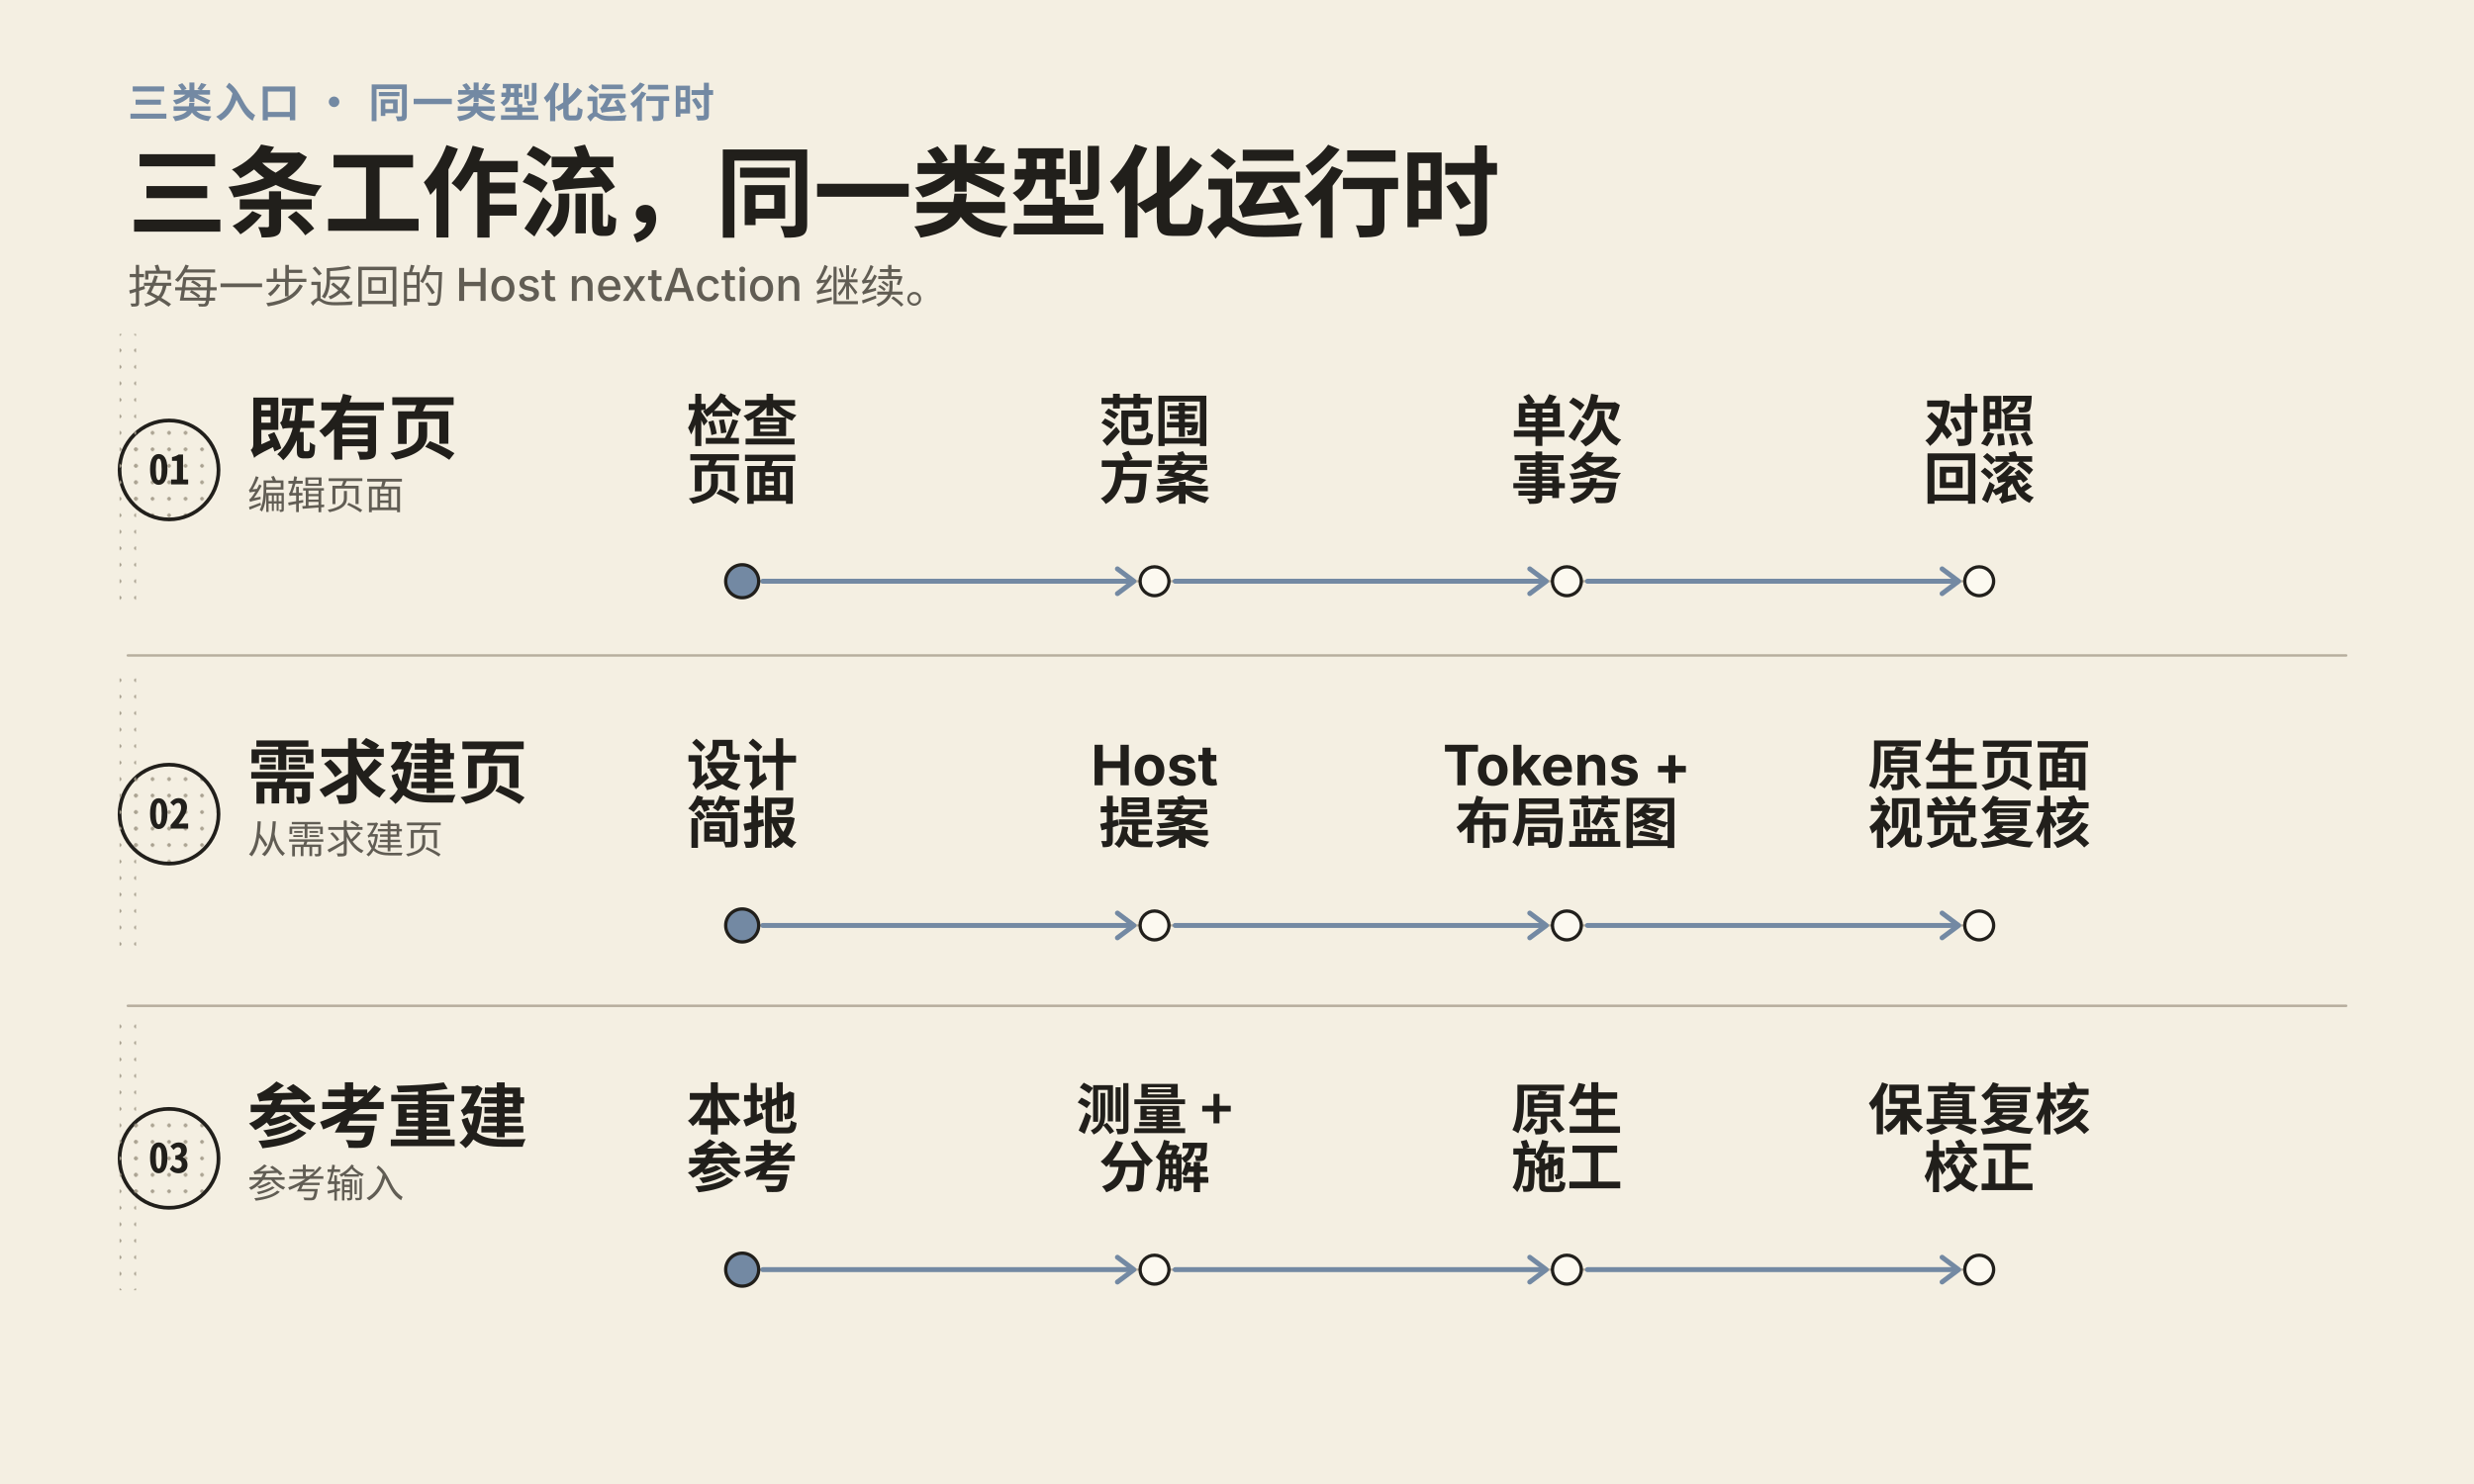
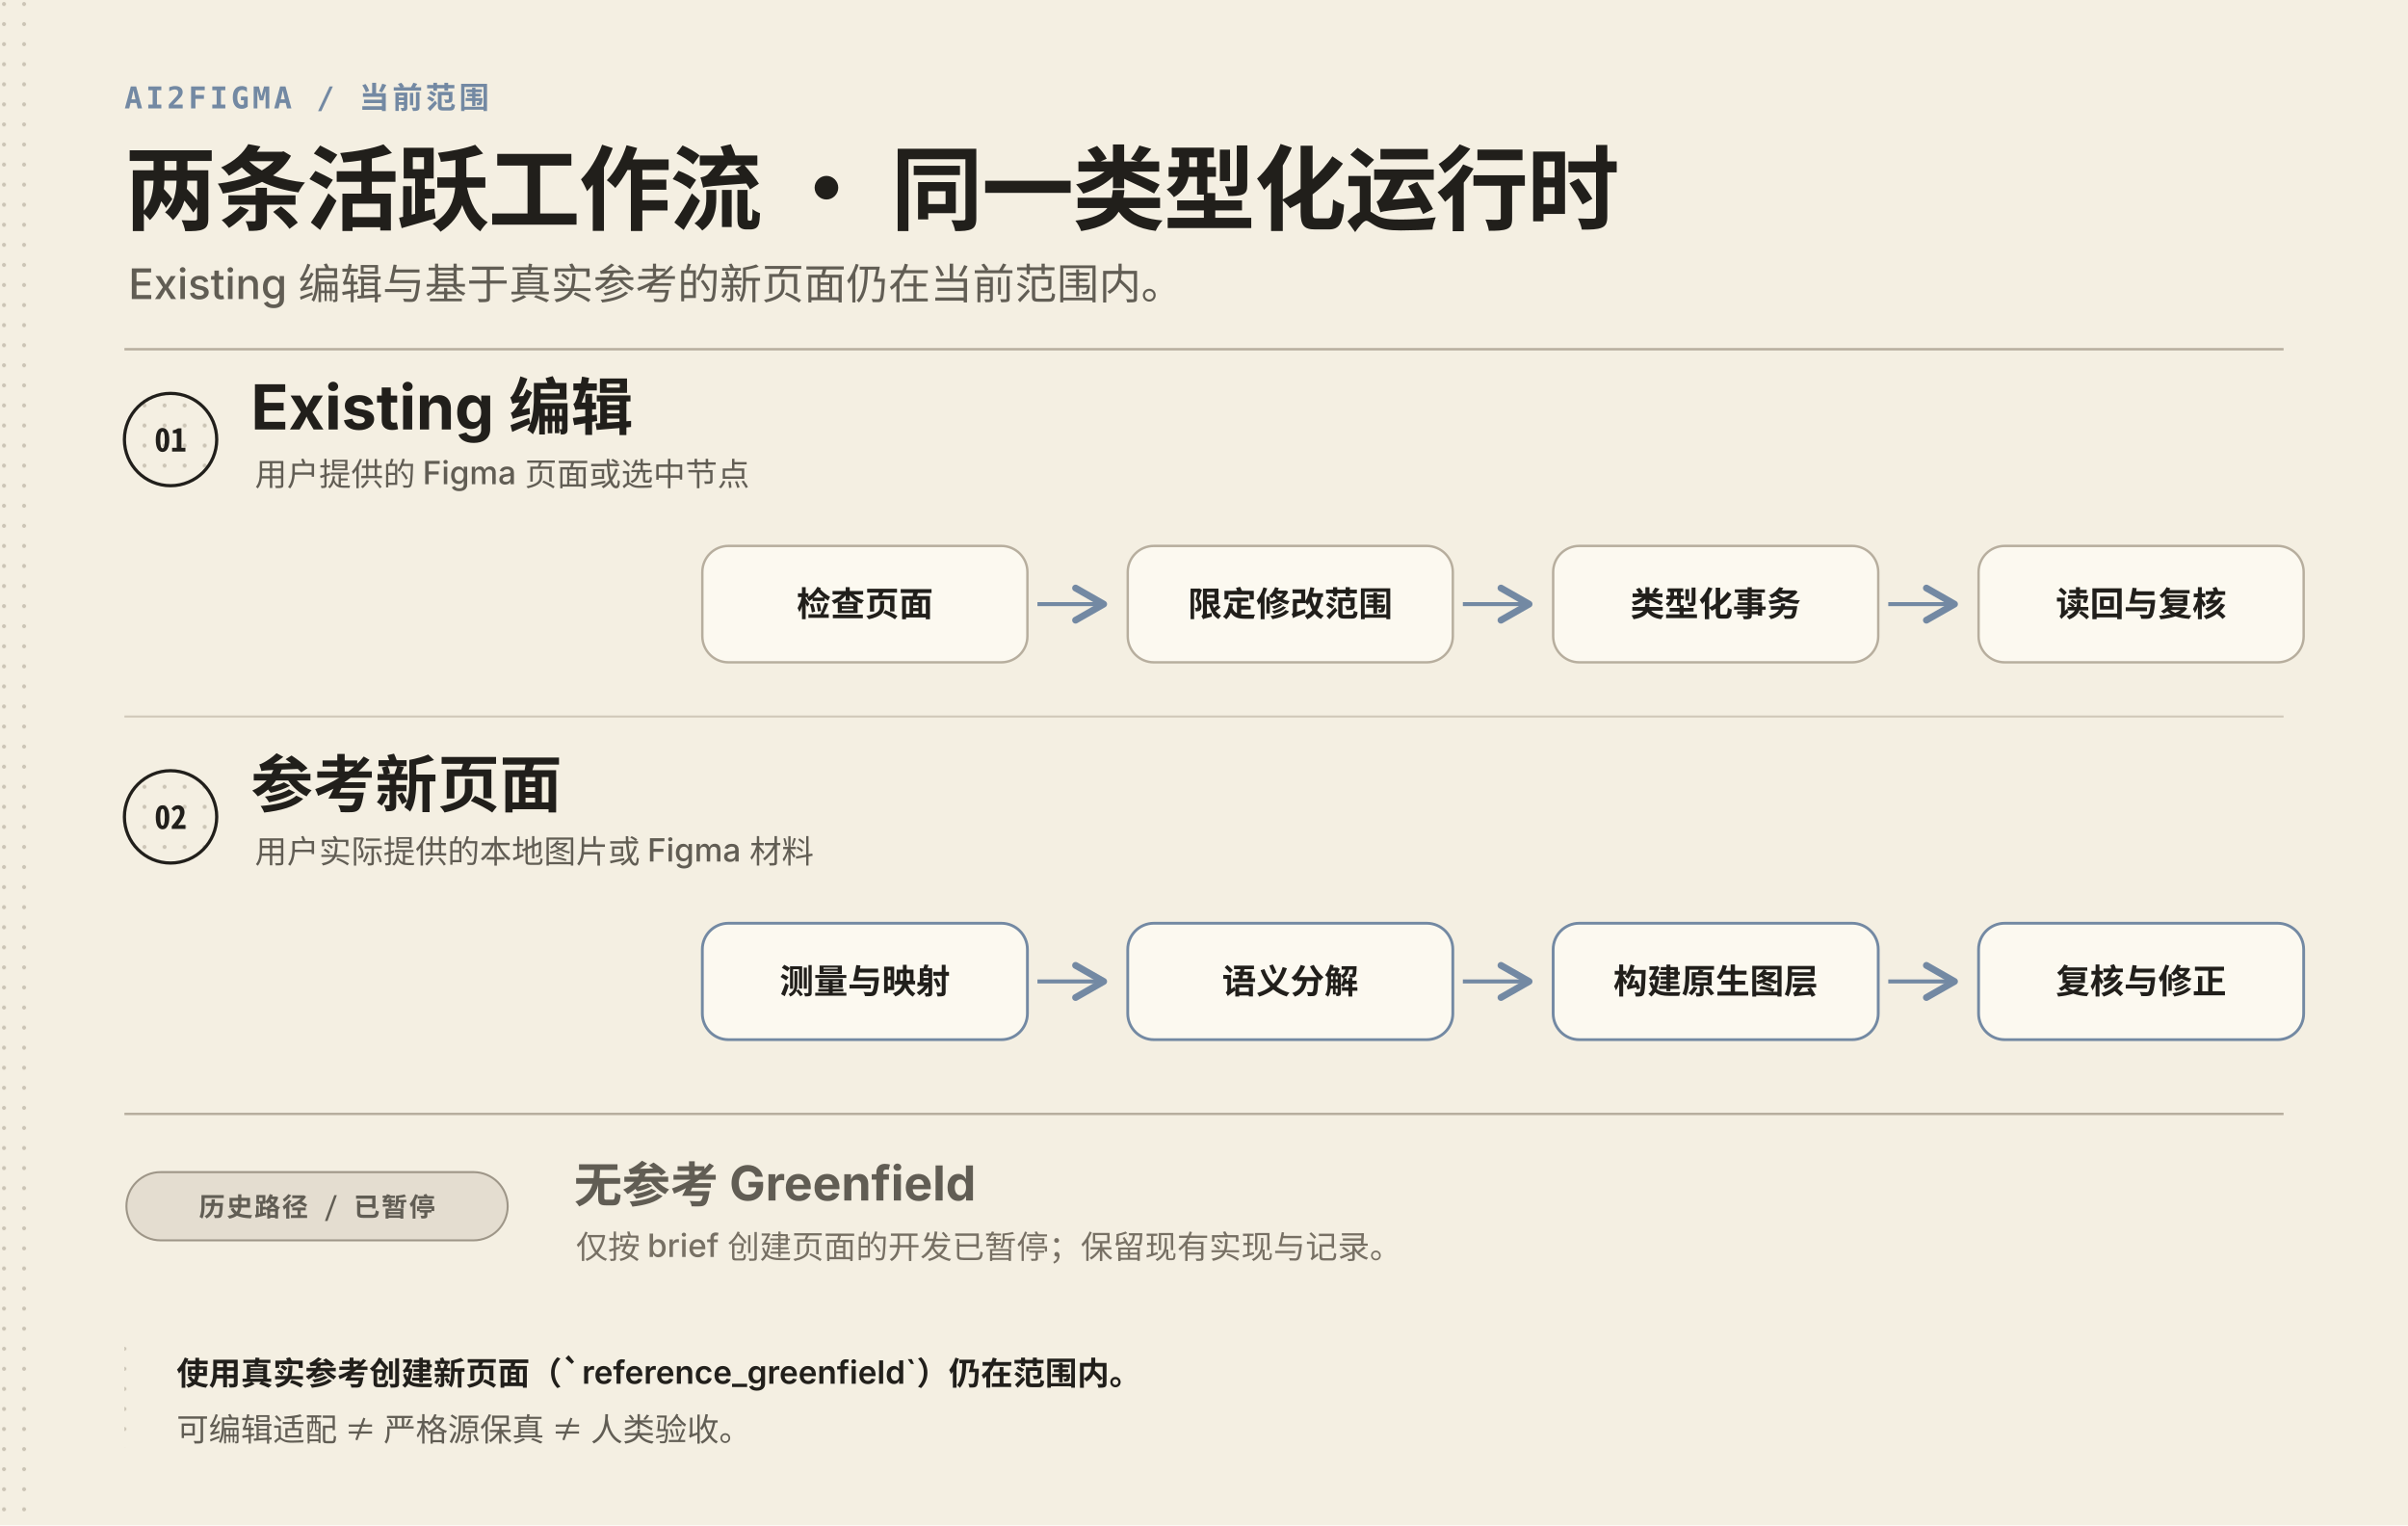
- <svg xmlns="http://www.w3.org/2000/svg" width="1200" height="720" viewBox="0 0 1200 720" role="img" aria-labelledby="title desc" xml:lang="zh-CN">
-   <rect width="1200" height="720" fill="#F4EFE2" />
+ <svg xmlns="http://www.w3.org/2000/svg" width="1200" height="760" viewBox="0 0 1200 760" role="img" aria-labelledby="title desc" xml:lang="zh-CN">
+   <rect width="1200" height="760" fill="#F4EFE2" />
  <defs>
-     <pattern id="inkScreen" width="8" height="8" patternUnits="userSpaceOnUse">
-       <circle cx="2" cy="2" r="0.9" fill="#A69E8D" />
+     <pattern id="grain" width="10" height="10" patternUnits="userSpaceOnUse">
+       <circle cx="2" cy="2" r="1" fill="#A69E8D" opacity=".52" />
    </pattern>
+     <marker id="arrow" markerWidth="10" markerHeight="10" refX="8" refY="5" orient="auto">
+       <path d="M1 1L8 5L1 9" fill="none" stroke="#7389A3" stroke-width="1.7" stroke-linecap="round" stroke-linejoin="round" />
+     </marker>
+     <style>
+       .sans{font-family:-apple-system,BlinkMacSystemFont,'Segoe UI','PingFang SC','Microsoft YaHei',sans-serif}
+       .mono{font-family:ui-monospace,SFMono-Regular,Menlo,Consolas,monospace}
+     </style>
  </defs>
-   <text x="62" y="57" font-family="-apple-system, BlinkMacSystemFont, 'Segoe UI', 'PingFang SC', 'Microsoft YaHei', sans-serif" font-size="20" font-weight="700" fill="#7389A3" letter-spacing="1.1">三类入口 · 同一类型化运行时</text>
-   <text x="62" y="111" font-family="-apple-system, BlinkMacSystemFont, 'Segoe UI', 'PingFang SC', 'Microsoft YaHei', sans-serif" font-size="48" font-weight="740" fill="#211F1B" letter-spacing="-0.5">三条工作流，同一类型化运行时</text>
-   <text x="62" y="147" font-family="-apple-system, BlinkMacSystemFont, 'Segoe UI', 'PingFang SC', 'Microsoft YaHei', sans-serif" font-size="22" font-weight="450" fill="#615D54">按每一步返回的 Host nextAction 继续。</text>
-   <circle cx="82" cy="228" r="24" fill="url(#inkScreen)" stroke="#211F1B" stroke-width="1.8" />
-   <text x="82" y="235" font-family="ui-monospace, SFMono-Regular, Menlo, Consolas, monospace" font-size="20" font-weight="700" fill="#211F1B" text-anchor="middle">01</text>
-   <text x="120" y="220" font-family="-apple-system, BlinkMacSystemFont, 'Segoe UI', 'PingFang SC', 'Microsoft YaHei', sans-serif" font-size="34" font-weight="720" fill="#211F1B">既有页</text>
-   <text x="120" y="247" font-family="-apple-system, BlinkMacSystemFont, 'Segoe UI', 'PingFang SC', 'Microsoft YaHei', sans-serif" font-size="19" font-weight="500" fill="#615D54">编辑页面</text>
-   <text x="360" y="214" font-family="-apple-system, BlinkMacSystemFont, 'Segoe UI', 'PingFang SC', 'Microsoft YaHei', sans-serif" font-size="27" font-weight="650" fill="#211F1B" text-anchor="middle">检查</text>
-   <text x="360" y="242" font-family="-apple-system, BlinkMacSystemFont, 'Segoe UI', 'PingFang SC', 'Microsoft YaHei', sans-serif" font-size="27" font-weight="650" fill="#211F1B" text-anchor="middle">页面</text>
-   <text x="560" y="214" font-family="-apple-system, BlinkMacSystemFont, 'Segoe UI', 'PingFang SC', 'Microsoft YaHei', sans-serif" font-size="27" font-weight="650" fill="#211F1B" text-anchor="middle">范围</text>
-   <text x="560" y="242" font-family="-apple-system, BlinkMacSystemFont, 'Segoe UI', 'PingFang SC', 'Microsoft YaHei', sans-serif" font-size="27" font-weight="650" fill="#211F1B" text-anchor="middle">方案</text>
-   <text x="760" y="214" font-family="-apple-system, BlinkMacSystemFont, 'Segoe UI', 'PingFang SC', 'Microsoft YaHei', sans-serif" font-size="27" font-weight="650" fill="#211F1B" text-anchor="middle">单次</text>
-   <text x="760" y="242" font-family="-apple-system, BlinkMacSystemFont, 'Segoe UI', 'PingFang SC', 'Microsoft YaHei', sans-serif" font-size="27" font-weight="650" fill="#211F1B" text-anchor="middle">事务</text>
-   <text x="960" y="214" font-family="-apple-system, BlinkMacSystemFont, 'Segoe UI', 'PingFang SC', 'Microsoft YaHei', sans-serif" font-size="27" font-weight="650" fill="#211F1B" text-anchor="middle">对照</text>
-   <text x="960" y="242" font-family="-apple-system, BlinkMacSystemFont, 'Segoe UI', 'PingFang SC', 'Microsoft YaHei', sans-serif" font-size="27" font-weight="650" fill="#211F1B" text-anchor="middle">回滚</text>
-   <path d="M360 282H960" fill="none" stroke="#B7AE9E" stroke-width="1.1" stroke-linecap="round" stroke-linejoin="round" />
-   <path d="M370 282H549" fill="none" stroke="#7389A3" stroke-width="2.4" stroke-linecap="round" stroke-linejoin="round" />
-   <path d="M542 276L550 282L542 288" fill="none" stroke="#7389A3" stroke-width="2.4" stroke-linecap="round" stroke-linejoin="round" />
-   <path d="M570 282H749" fill="none" stroke="#7389A3" stroke-width="2.4" stroke-linecap="round" stroke-linejoin="round" />
-   <path d="M742 276L750 282L742 288" fill="none" stroke="#7389A3" stroke-width="2.4" stroke-linecap="round" stroke-linejoin="round" />
-   <path d="M770 282H949" fill="none" stroke="#7389A3" stroke-width="2.4" stroke-linecap="round" stroke-linejoin="round" />
-   <path d="M942 276L950 282L942 288" fill="none" stroke="#7389A3" stroke-width="2.4" stroke-linecap="round" stroke-linejoin="round" />
-   <circle cx="360" cy="282" r="8" fill="#7389A3" stroke="#211F1B" stroke-width="1.6" />
-   <circle cx="560" cy="282" r="7" fill="#FCF9F0" stroke="#211F1B" stroke-width="1.6" />
-   <circle cx="760" cy="282" r="7" fill="#FCF9F0" stroke="#211F1B" stroke-width="1.6" />
-   <circle cx="960" cy="282" r="7" fill="#FCF9F0" stroke="#211F1B" stroke-width="1.6" />
-   <circle cx="82" cy="395" r="24" fill="url(#inkScreen)" stroke="#211F1B" stroke-width="1.8" />
-   <text x="82" y="402" font-family="ui-monospace, SFMono-Regular, Menlo, Consolas, monospace" font-size="20" font-weight="700" fill="#211F1B" text-anchor="middle">02</text>
-   <text x="120" y="387" font-family="-apple-system, BlinkMacSystemFont, 'Segoe UI', 'PingFang SC', 'Microsoft YaHei', sans-serif" font-size="34" font-weight="720" fill="#211F1B">需求建页</text>
-   <text x="120" y="414" font-family="-apple-system, BlinkMacSystemFont, 'Segoe UI', 'PingFang SC', 'Microsoft YaHei', sans-serif" font-size="19" font-weight="500" fill="#615D54">从需求建页</text>
-   <text x="360" y="381" font-family="-apple-system, BlinkMacSystemFont, 'Segoe UI', 'PingFang SC', 'Microsoft YaHei', sans-serif" font-size="27" font-weight="650" fill="#211F1B" text-anchor="middle">设计</text>
-   <text x="360" y="409" font-family="-apple-system, BlinkMacSystemFont, 'Segoe UI', 'PingFang SC', 'Microsoft YaHei', sans-serif" font-size="27" font-weight="650" fill="#211F1B" text-anchor="middle">简报</text>
-   <text x="560" y="381" font-family="-apple-system, BlinkMacSystemFont, 'Segoe UI', 'PingFang SC', 'Microsoft YaHei', sans-serif" font-size="27" font-weight="650" fill="#211F1B" text-anchor="middle">Host</text>
-   <text x="560" y="409" font-family="-apple-system, BlinkMacSystemFont, 'Segoe UI', 'PingFang SC', 'Microsoft YaHei', sans-serif" font-size="27" font-weight="650" fill="#211F1B" text-anchor="middle">提案</text>
-   <text x="760" y="381" font-family="-apple-system, BlinkMacSystemFont, 'Segoe UI', 'PingFang SC', 'Microsoft YaHei', sans-serif" font-size="27" font-weight="650" fill="#211F1B" text-anchor="middle">Tokens +</text>
-   <text x="760" y="409" font-family="-apple-system, BlinkMacSystemFont, 'Segoe UI', 'PingFang SC', 'Microsoft YaHei', sans-serif" font-size="27" font-weight="650" fill="#211F1B" text-anchor="middle">布局蓝图</text>
-   <text x="960" y="381" font-family="-apple-system, BlinkMacSystemFont, 'Segoe UI', 'PingFang SC', 'Microsoft YaHei', sans-serif" font-size="27" font-weight="650" fill="#211F1B" text-anchor="middle">原生页面</text>
-   <text x="960" y="409" font-family="-apple-system, BlinkMacSystemFont, 'Segoe UI', 'PingFang SC', 'Microsoft YaHei', sans-serif" font-size="27" font-weight="650" fill="#211F1B" text-anchor="middle">视觉复核</text>
-   <path d="M360 449H960" fill="none" stroke="#B7AE9E" stroke-width="1.1" stroke-linecap="round" stroke-linejoin="round" />
-   <path d="M370 449H549" fill="none" stroke="#7389A3" stroke-width="2.4" stroke-linecap="round" stroke-linejoin="round" />
-   <path d="M542 443L550 449L542 455" fill="none" stroke="#7389A3" stroke-width="2.4" stroke-linecap="round" stroke-linejoin="round" />
-   <path d="M570 449H749" fill="none" stroke="#7389A3" stroke-width="2.4" stroke-linecap="round" stroke-linejoin="round" />
-   <path d="M742 443L750 449L742 455" fill="none" stroke="#7389A3" stroke-width="2.4" stroke-linecap="round" stroke-linejoin="round" />
-   <path d="M770 449H949" fill="none" stroke="#7389A3" stroke-width="2.4" stroke-linecap="round" stroke-linejoin="round" />
-   <path d="M942 443L950 449L942 455" fill="none" stroke="#7389A3" stroke-width="2.4" stroke-linecap="round" stroke-linejoin="round" />
-   <circle cx="360" cy="449" r="8" fill="#7389A3" stroke="#211F1B" stroke-width="1.6" />
-   <circle cx="560" cy="449" r="7" fill="#FCF9F0" stroke="#211F1B" stroke-width="1.6" />
-   <circle cx="760" cy="449" r="7" fill="#FCF9F0" stroke="#211F1B" stroke-width="1.6" />
-   <circle cx="960" cy="449" r="7" fill="#FCF9F0" stroke="#211F1B" stroke-width="1.6" />
-   <circle cx="82" cy="562" r="24" fill="url(#inkScreen)" stroke="#211F1B" stroke-width="1.8" />
-   <text x="82" y="569" font-family="ui-monospace, SFMono-Regular, Menlo, Consolas, monospace" font-size="20" font-weight="700" fill="#211F1B" text-anchor="middle">03</text>
-   <text x="120" y="554" font-family="-apple-system, BlinkMacSystemFont, 'Segoe UI', 'PingFang SC', 'Microsoft YaHei', sans-serif" font-size="34" font-weight="720" fill="#211F1B">参考重建</text>
-   <text x="120" y="581" font-family="-apple-system, BlinkMacSystemFont, 'Segoe UI', 'PingFang SC', 'Microsoft YaHei', sans-serif" font-size="19" font-weight="500" fill="#615D54">参考输入</text>
-   <text x="360" y="548" font-family="-apple-system, BlinkMacSystemFont, 'Segoe UI', 'PingFang SC', 'Microsoft YaHei', sans-serif" font-size="27" font-weight="650" fill="#211F1B" text-anchor="middle">本地</text>
-   <text x="360" y="576" font-family="-apple-system, BlinkMacSystemFont, 'Segoe UI', 'PingFang SC', 'Microsoft YaHei', sans-serif" font-size="27" font-weight="650" fill="#211F1B" text-anchor="middle">参考</text>
-   <text x="560" y="548" font-family="-apple-system, BlinkMacSystemFont, 'Segoe UI', 'PingFang SC', 'Microsoft YaHei', sans-serif" font-size="27" font-weight="650" fill="#211F1B" text-anchor="middle">测量 +</text>
-   <text x="560" y="576" font-family="-apple-system, BlinkMacSystemFont, 'Segoe UI', 'PingFang SC', 'Microsoft YaHei', sans-serif" font-size="27" font-weight="650" fill="#211F1B" text-anchor="middle">分解</text>
-   <text x="760" y="548" font-family="-apple-system, BlinkMacSystemFont, 'Segoe UI', 'PingFang SC', 'Microsoft YaHei', sans-serif" font-size="27" font-weight="650" fill="#211F1B" text-anchor="middle">原生</text>
-   <text x="760" y="576" font-family="-apple-system, BlinkMacSystemFont, 'Segoe UI', 'PingFang SC', 'Microsoft YaHei', sans-serif" font-size="27" font-weight="650" fill="#211F1B" text-anchor="middle">施工</text>
-   <text x="960" y="548" font-family="-apple-system, BlinkMacSystemFont, 'Segoe UI', 'PingFang SC', 'Microsoft YaHei', sans-serif" font-size="27" font-weight="650" fill="#211F1B" text-anchor="middle">保真复核</text>
-   <text x="960" y="576" font-family="-apple-system, BlinkMacSystemFont, 'Segoe UI', 'PingFang SC', 'Microsoft YaHei', sans-serif" font-size="27" font-weight="650" fill="#211F1B" text-anchor="middle">校正</text>
-   <path d="M360 616H960" fill="none" stroke="#B7AE9E" stroke-width="1.1" stroke-linecap="round" stroke-linejoin="round" />
-   <path d="M370 616H549" fill="none" stroke="#7389A3" stroke-width="2.4" stroke-linecap="round" stroke-linejoin="round" />
-   <path d="M542 610L550 616L542 622" fill="none" stroke="#7389A3" stroke-width="2.4" stroke-linecap="round" stroke-linejoin="round" />
-   <path d="M570 616H749" fill="none" stroke="#7389A3" stroke-width="2.4" stroke-linecap="round" stroke-linejoin="round" />
-   <path d="M742 610L750 616L742 622" fill="none" stroke="#7389A3" stroke-width="2.4" stroke-linecap="round" stroke-linejoin="round" />
-   <path d="M770 616H949" fill="none" stroke="#7389A3" stroke-width="2.4" stroke-linecap="round" stroke-linejoin="round" />
-   <path d="M942 610L950 616L942 622" fill="none" stroke="#7389A3" stroke-width="2.4" stroke-linecap="round" stroke-linejoin="round" />
-   <circle cx="360" cy="616" r="8" fill="#7389A3" stroke="#211F1B" stroke-width="1.6" />
-   <circle cx="560" cy="616" r="7" fill="#FCF9F0" stroke="#211F1B" stroke-width="1.6" />
-   <circle cx="760" cy="616" r="7" fill="#FCF9F0" stroke="#211F1B" stroke-width="1.6" />
-   <circle cx="960" cy="616" r="7" fill="#FCF9F0" stroke="#211F1B" stroke-width="1.6" />
-   <path d="M62 318H1138" fill="none" stroke="#B7AE9E" stroke-width="1.2" stroke-linecap="round" stroke-linejoin="round" />
-   <path d="M62 488H1138" fill="none" stroke="#B7AE9E" stroke-width="1.2" stroke-linecap="round" stroke-linejoin="round" />
-   <rect x="58" y="162" width="8" height="130" fill="url(#inkScreen)" />
-   <rect x="58" y="329" width="8" height="130" fill="url(#inkScreen)" />
-   <rect x="58" y="496" width="8" height="130" fill="url(#inkScreen)" />
+   <rect x="0" y="0" width="18" height="760" fill="url(#grain)" />
+   <text x="62" y="54" class="mono" font-size="15" font-weight="700" letter-spacing="1.6" fill="#7389A3">AI2FIGMA / 当前范围</text>
+   <text x="62" y="111" class="sans" font-size="46" font-weight="740" letter-spacing="-.7" fill="#211F1B">两条活跃工作流 · 同一类型化运行时</text>
+   <text x="64" y="149" class="sans" font-size="21" font-weight="450" fill="#615D54">Existing 编辑与基于真实参考的新页面仍在当前范围内。</text>
+   <path d="M62 174H1138" stroke="#B7AE9E" stroke-width="1.2" />
+   <circle cx="85" cy="219" r="23" fill="url(#grain)" stroke="#211F1B" stroke-width="1.6" />
+   <text x="85" y="225" class="mono" font-size="16" font-weight="700" text-anchor="middle" fill="#211F1B">01</text>
+   <text x="125" y="214" class="sans" font-size="31" font-weight="720" fill="#211F1B">Existing 编辑</text>
+   <text x="127" y="242" class="sans" font-size="16" font-weight="500" fill="#615D54">用户提供的 Figma 页面或选中节点</text>
+   <g fill="#FCF9F0" stroke="#B7AE9E" stroke-width="1.2">
+     <rect x="350" y="272" width="162" height="58" rx="13" />
+     <rect x="562" y="272" width="162" height="58" rx="13" />
+     <rect x="774" y="272" width="162" height="58" rx="13" />
+     <rect x="986" y="272" width="162" height="58" rx="13" />
+   </g>
+   <g class="sans" font-size="17" font-weight="650" text-anchor="middle" fill="#211F1B">
+     <text x="431" y="307">检查页面</text>
+     <text x="643" y="307">限定修改范围</text>
+     <text x="855" y="307">类型化事务</text>
+     <text x="1067" y="307">读回与复核</text>
+   </g>
+   <g stroke="#7389A3" stroke-width="2" fill="none" marker-end="url(#arrow)">
+     <path d="M517 301H550" />
+     <path d="M729 301H762" />
+     <path d="M941 301H974" />
+   </g>
+   <path d="M62 357H1138" stroke="#D0C8B9" stroke-width="1" />
+   <circle cx="85" cy="407" r="23" fill="url(#grain)" stroke="#211F1B" stroke-width="1.6" />
+   <text x="85" y="413" class="mono" font-size="16" font-weight="700" text-anchor="middle" fill="#211F1B">02</text>
+   <text x="125" y="402" class="sans" font-size="31" font-weight="720" fill="#211F1B">参考新页面</text>
+   <text x="127" y="430" class="sans" font-size="16" font-weight="500" fill="#615D54">用户实际提供的本地图片或 Figma 材料</text>
+   <g fill="#FCF9F0" stroke="#7389A3" stroke-width="1.4">
+     <rect x="350" y="460" width="162" height="58" rx="13" />
+     <rect x="562" y="460" width="162" height="58" rx="13" />
+     <rect x="774" y="460" width="162" height="58" rx="13" />
+     <rect x="986" y="460" width="162" height="58" rx="13" />
+   </g>
+   <g class="sans" font-size="17" font-weight="650" text-anchor="middle" fill="#211F1B">
+     <text x="431" y="495">测量与映射</text>
+     <text x="643" y="495">语义分解</text>
+     <text x="855" y="495">构建原生图层</text>
+     <text x="1067" y="495">复核与修正</text>
+   </g>
+   <g stroke="#7389A3" stroke-width="2" fill="none" marker-end="url(#arrow)">
+     <path d="M517 489H550" />
+     <path d="M729 489H762" />
+     <path d="M941 489H974" />
+   </g>
+   <path d="M62 555H1138" stroke="#B7AE9E" stroke-width="1.2" />
+   <rect x="63" y="584" width="190" height="34" rx="17" fill="#E4DDD0" stroke="#9E9688" stroke-width="1" />
+   <text x="158" y="606" class="mono" font-size="13" font-weight="700" letter-spacing=".8" text-anchor="middle" fill="#615D54">历史路径 / 已暂停</text>
+   <text x="286" y="599" class="sans" font-size="24" font-weight="700" fill="#615D54">无参考 Greenfield</text>
+   <text x="287" y="627" class="sans" font-size="16" font-weight="450" fill="#777064">仅按 brief 创建页面的开发已暂停；保留现有实现与记录。</text>
+   <rect x="62" y="671" width="8" height="50" fill="url(#grain)" />
+   <text x="88" y="690" class="sans" font-size="16" font-weight="600" fill="#211F1B">使用真实参考创建新页面（`reference_greenfield`）仍在范围内。</text>
+   <text x="88" y="718" class="sans" font-size="16" font-weight="500" fill="#615D54">可编辑适配 ≠ 严格源保真 ≠ 人类验收。</text>
</svg>
